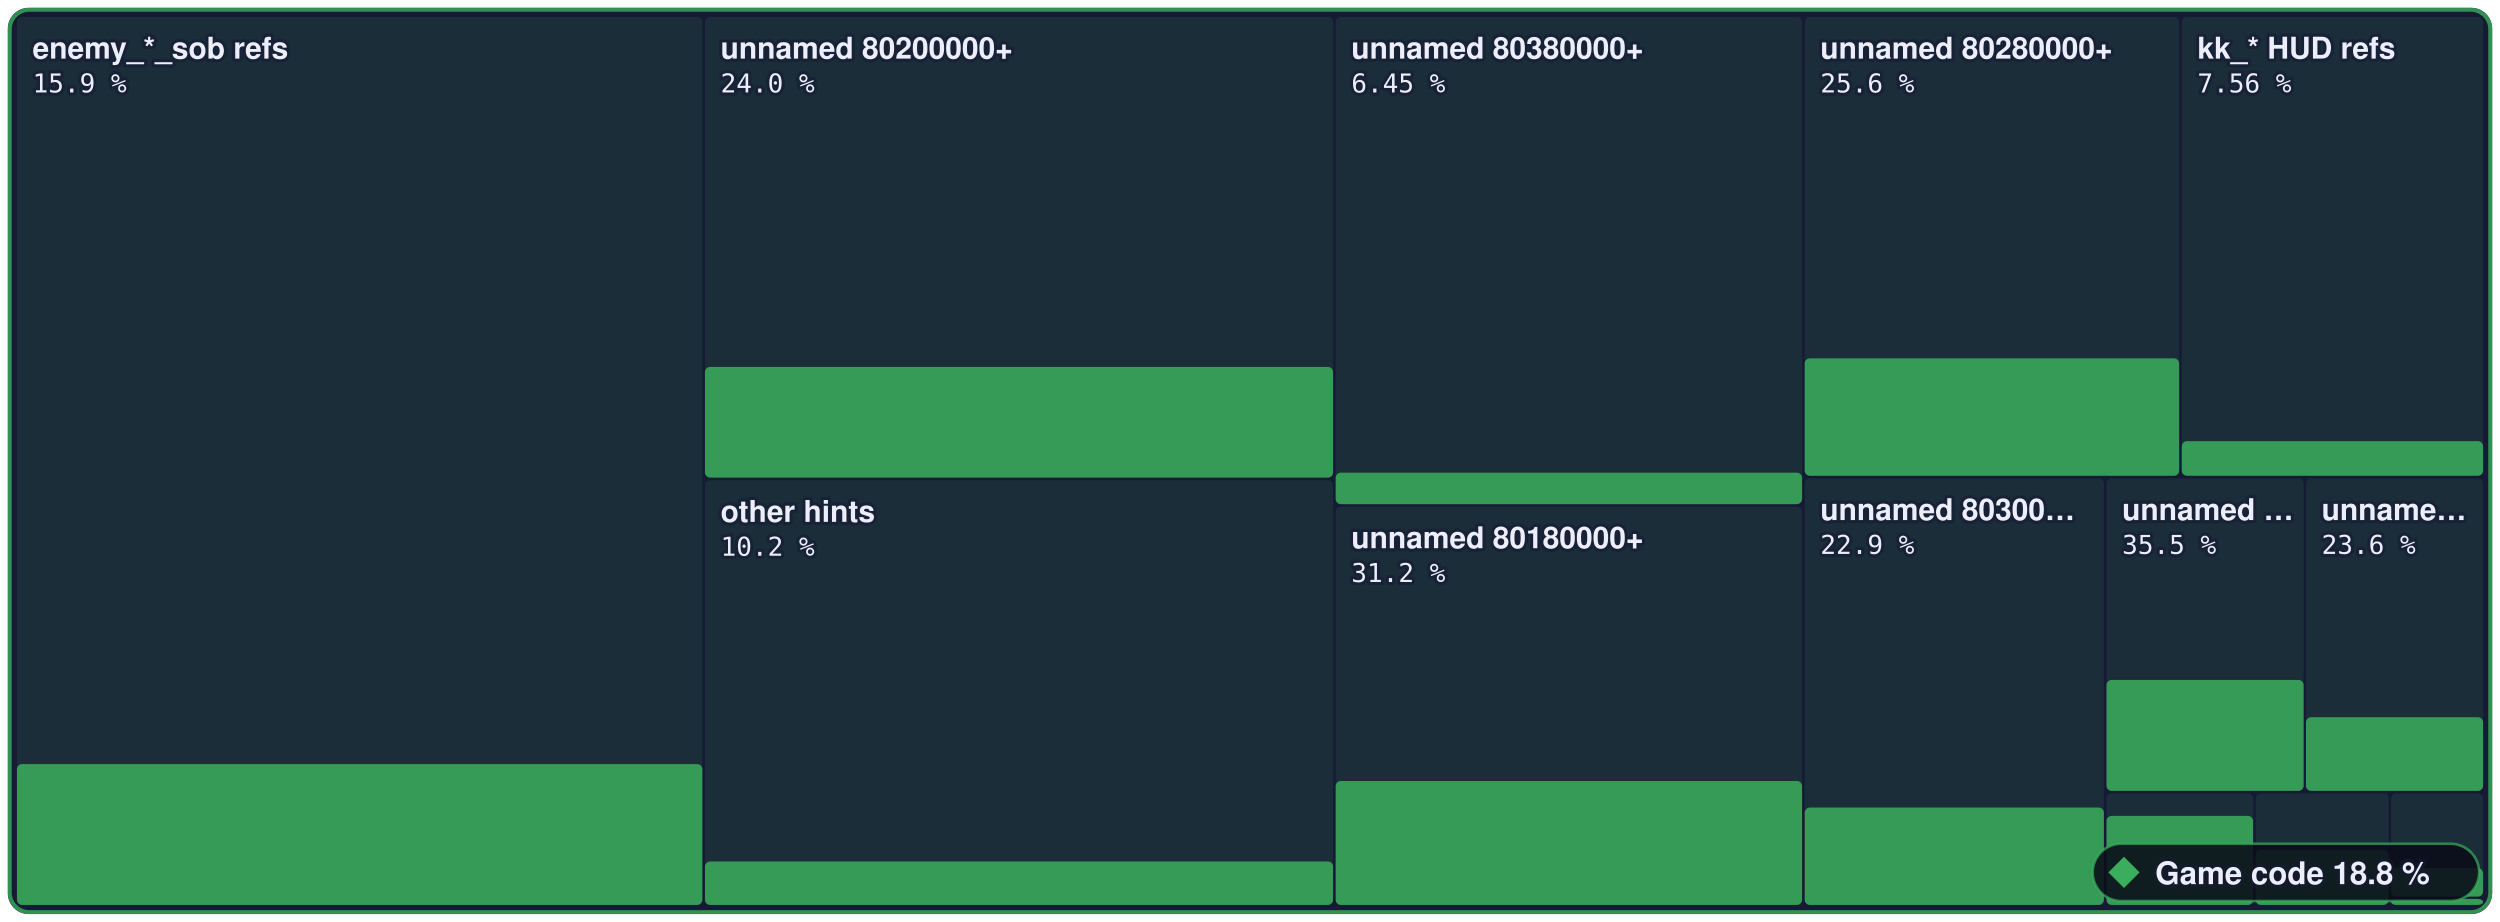
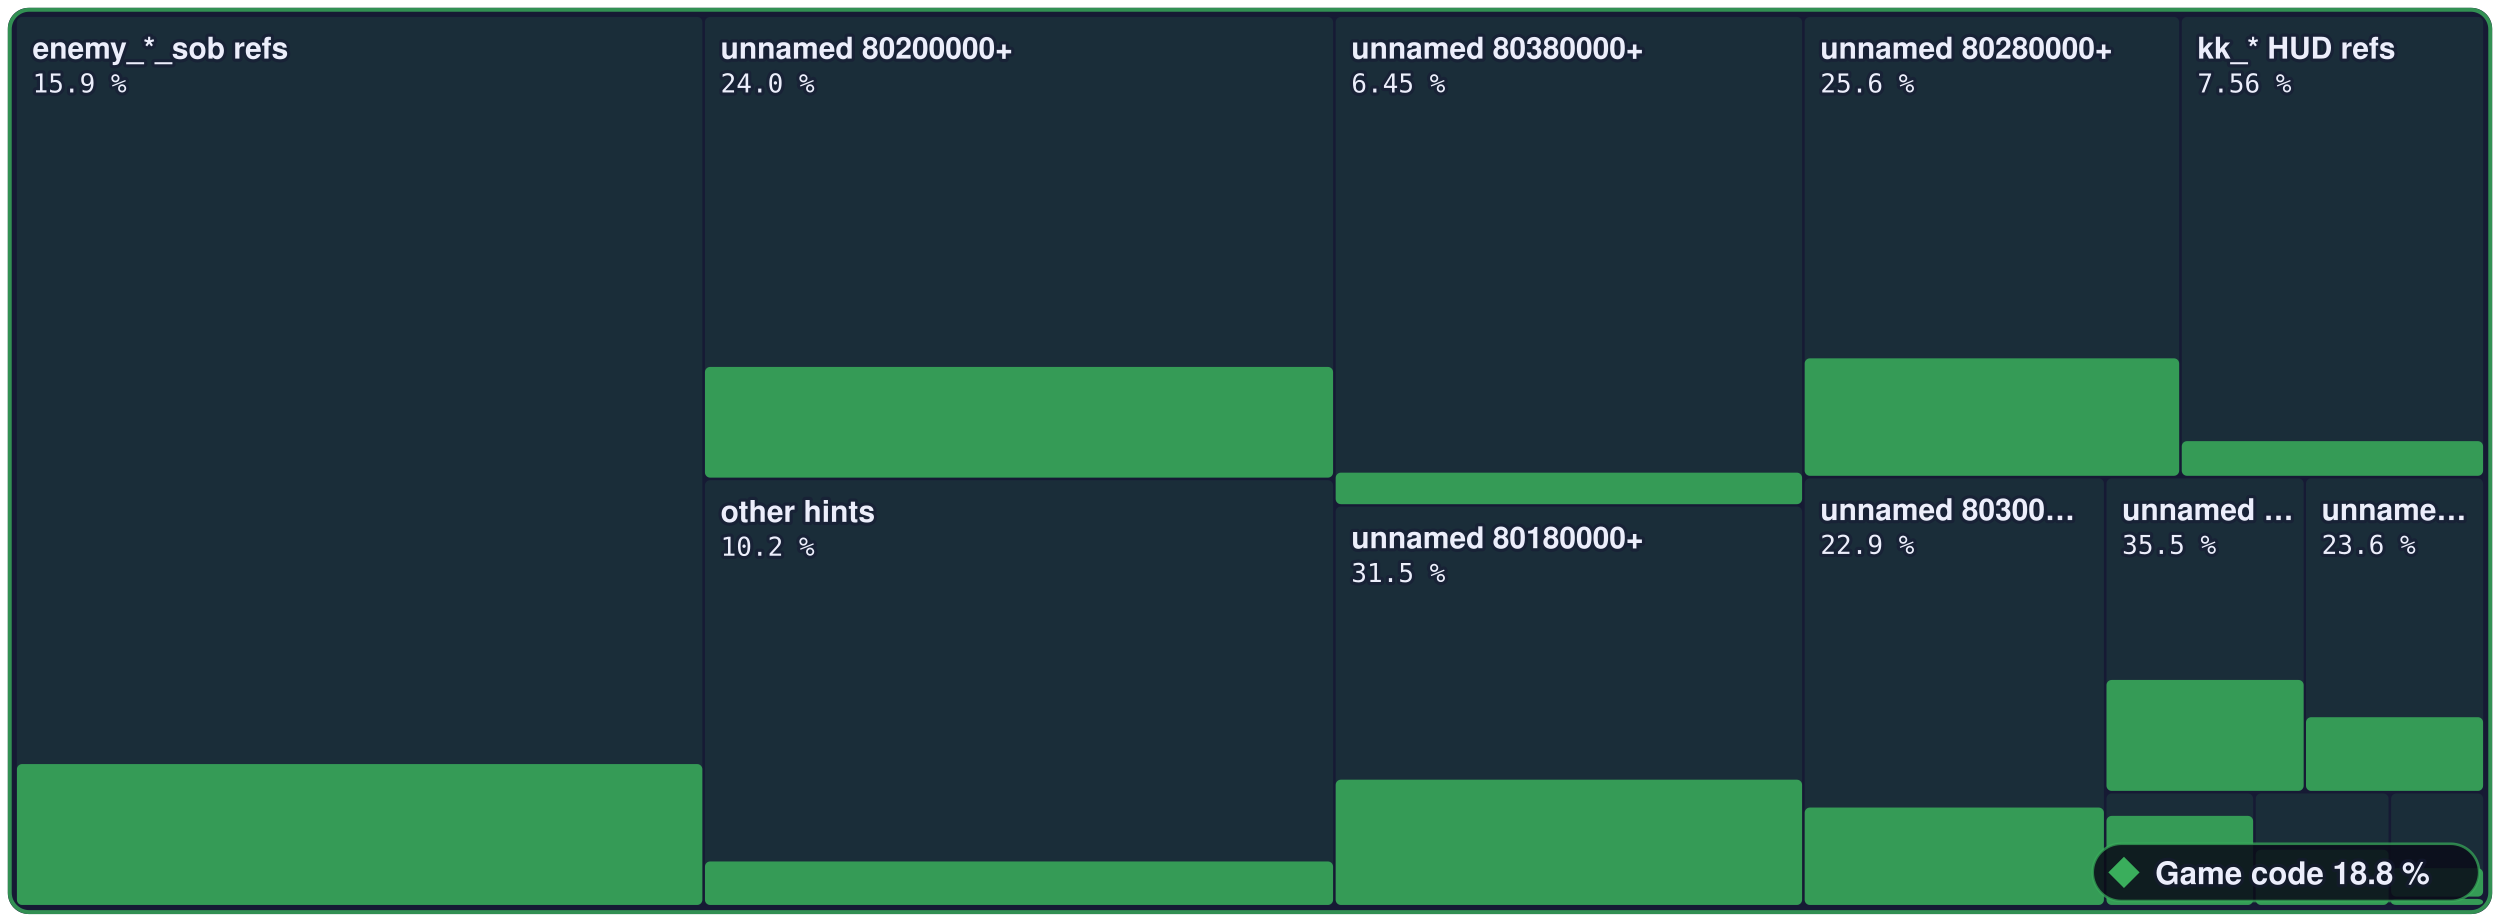
- <svg xmlns="http://www.w3.org/2000/svg" width="960" height="354" viewBox="0 0 960 354" role="img" aria-label="Game code: 18.8 % of 3,573,784 bytes of code matched, 3,545 of 6,789 functions">
+ <svg xmlns="http://www.w3.org/2000/svg" width="960" height="354" viewBox="0 0 960 354" role="img" aria-label="Game code: 18.8 % of 3,573,784 bytes of code matched, 3,552 of 6,789 functions">
  <style>text { font-family: -apple-system, BlinkMacSystemFont, 'Segoe UI', Helvetica, Arial, sans-serif; } .mono { font-family: ui-monospace, SFMono-Regular, 'SF Mono', Menlo, Consolas, monospace; } text { paint-order: stroke; stroke: #161a34; stroke-opacity: 0.55; stroke-width: 2.5px; stroke-linejoin: round; } .rise { transform-box: fill-box; transform-origin: 50% 100%; animation: rise 1.6s cubic-bezier(.2,.8,.2,1) .2s both; } @keyframes rise { from { transform: scaleY(0); } } @media (prefers-reduced-motion: reduce) { * { animation: none !important; } }</style>
  <rect x="3" y="3" width="954.0" height="348" rx="8" fill="#161a34" />
  <rect x="6.5" y="6.5" width="263.2" height="341.0" rx="2" fill="#3aae5c" fill-opacity="0.13" />
  <rect class="rise" x="6.5" y="293.4" width="263.2" height="54.1" rx="2" fill="#3aae5c" fill-opacity="0.85" />
  <rect x="270.7" y="6.5" width="241.2" height="176.9" rx="2" fill="#3aae5c" fill-opacity="0.13" />
  <rect class="rise" x="270.7" y="140.9" width="241.2" height="42.5" rx="2" fill="#3aae5c" fill-opacity="0.85" />
  <rect x="270.7" y="184.4" width="241.2" height="163.1" rx="2" fill="#3aae5c" fill-opacity="0.13" />
  <rect class="rise" x="270.7" y="330.8" width="241.2" height="16.7" rx="2" fill="#3aae5c" fill-opacity="0.85" />
  <rect x="512.9" y="6.5" width="179.1" height="187.0" rx="2" fill="#3aae5c" fill-opacity="0.13" />
  <rect class="rise" x="512.9" y="181.5" width="179.1" height="12.1" rx="2" fill="#3aae5c" fill-opacity="0.85" />
  <rect x="512.9" y="194.5" width="179.1" height="153.0" rx="2" fill="#3aae5c" fill-opacity="0.13" />
-   <rect class="rise" x="512.9" y="299.9" width="179.1" height="47.6" rx="2" fill="#3aae5c" fill-opacity="0.85" />
+   <rect class="rise" x="512.9" y="299.4" width="179.1" height="48.1" rx="2" fill="#3aae5c" fill-opacity="0.85" />
  <rect x="693.0" y="6.5" width="143.8" height="176.2" rx="2" fill="#3aae5c" fill-opacity="0.13" />
  <rect class="rise" x="693.0" y="137.6" width="143.8" height="45.1" rx="2" fill="#3aae5c" fill-opacity="0.85" />
  <rect x="837.8" y="6.5" width="115.7" height="176.2" rx="2" fill="#3aae5c" fill-opacity="0.13" />
  <rect class="rise" x="837.8" y="169.4" width="115.7" height="13.3" rx="2" fill="#3aae5c" fill-opacity="0.85" />
  <rect x="693.0" y="183.7" width="114.9" height="163.8" rx="2" fill="#3aae5c" fill-opacity="0.13" />
  <rect class="rise" x="693.0" y="310.1" width="114.9" height="37.4" rx="2" fill="#3aae5c" fill-opacity="0.85" />
  <rect x="808.9" y="183.7" width="75.7" height="120.0" rx="2" fill="#3aae5c" fill-opacity="0.13" />
  <rect class="rise" x="808.9" y="261.1" width="75.7" height="42.6" rx="2" fill="#3aae5c" fill-opacity="0.85" />
  <rect x="885.5" y="183.7" width="68.0" height="120.0" rx="2" fill="#3aae5c" fill-opacity="0.13" />
  <rect class="rise" x="885.5" y="275.4" width="68.0" height="28.3" rx="2" fill="#3aae5c" fill-opacity="0.85" />
  <rect x="808.9" y="304.7" width="56.3" height="42.8" rx="2" fill="#3aae5c" fill-opacity="0.13" />
  <rect class="rise" x="808.9" y="313.3" width="56.3" height="34.2" rx="2" fill="#3aae5c" fill-opacity="0.85" />
  <rect x="866.2" y="304.7" width="51.0" height="42.8" rx="2" fill="#3aae5c" fill-opacity="0.13" />
  <rect class="rise" x="866.2" y="326.3" width="51.0" height="21.2" rx="2" fill="#3aae5c" fill-opacity="0.85" />
  <rect x="918.2" y="304.7" width="35.3" height="39.5" rx="2" fill="#3aae5c" fill-opacity="0.13" />
  <rect class="rise" x="918.2" y="333.4" width="35.3" height="10.9" rx="2" fill="#3aae5c" fill-opacity="0.85" />
  <rect x="918.2" y="345.2" width="35.3" height="2.3" rx="2" fill="#3aae5c" fill-opacity="0.13" />
  <rect class="rise" x="918.2" y="345.2" width="35.3" height="2.3" rx="2" fill="#3aae5c" fill-opacity="0.85" />
  <rect x="3.75" y="3.75" width="952.5" height="346.5" rx="7.5" fill="none" stroke="#3aae5c" stroke-opacity="0.8" stroke-width="1.5" />
  <text x="12.5" y="22.5" font-size="11.5" font-weight="600" fill="#eceefb">enemy_*_sob refs</text>
  <text x="12.5" y="35.5" class="mono" font-size="10" fill="#eceefb">15.9 %</text>
  <text x="276.7" y="22.5" font-size="11.5" font-weight="600" fill="#eceefb">unnamed 80200000+</text>
  <text x="276.7" y="35.5" class="mono" font-size="10" fill="#eceefb">24.0 %</text>
  <text x="276.7" y="200.4" font-size="11.5" font-weight="600" fill="#eceefb">other hints</text>
  <text x="276.7" y="213.4" class="mono" font-size="10" fill="#eceefb">10.2 %</text>
  <text x="518.9" y="22.5" font-size="11.5" font-weight="600" fill="#eceefb">unnamed 80380000+</text>
  <text x="518.9" y="35.5" class="mono" font-size="10" fill="#eceefb">6.45 %</text>
  <text x="518.9" y="210.5" font-size="11.5" font-weight="600" fill="#eceefb">unnamed 80180000+</text>
-   <text x="518.9" y="223.5" class="mono" font-size="10" fill="#eceefb">31.2 %</text>
+   <text x="518.9" y="223.5" class="mono" font-size="10" fill="#eceefb">31.5 %</text>
  <text x="699.0" y="22.5" font-size="11.5" font-weight="600" fill="#eceefb">unnamed 80280000+</text>
  <text x="699.0" y="35.5" class="mono" font-size="10" fill="#eceefb">25.6 %</text>
  <text x="843.8" y="22.5" font-size="11.5" font-weight="600" fill="#eceefb">kk_* HUD refs</text>
  <text x="843.8" y="35.5" class="mono" font-size="10" fill="#eceefb">7.56 %</text>
  <text x="699.0" y="199.7" font-size="11.5" font-weight="600" fill="#eceefb">unnamed 80300…</text>
  <text x="699.0" y="212.7" class="mono" font-size="10" fill="#eceefb">22.9 %</text>
  <text x="814.9" y="199.7" font-size="11.5" font-weight="600" fill="#eceefb">unnamed …</text>
  <text x="814.9" y="212.7" class="mono" font-size="10" fill="#eceefb">35.5 %</text>
  <text x="891.5" y="199.7" font-size="11.5" font-weight="600" fill="#eceefb">unname…</text>
  <text x="891.5" y="212.7" class="mono" font-size="10" fill="#eceefb">23.6 %</text>
  <rect x="803.6" y="324" width="148.4" height="22" rx="11" fill="#0b0d1a" fill-opacity="0.88" stroke="#3aae5c" stroke-opacity="0.7" />
  <g fill="#3aae5c">
    <path d="M815.6 329L821.6 335L815.6 341L809.6 335Z" />
  </g>
  <text x="827.6" y="339.5" font-size="12" font-weight="700" fill="#eceefb">Game code 18.8 %</text>
</svg>
